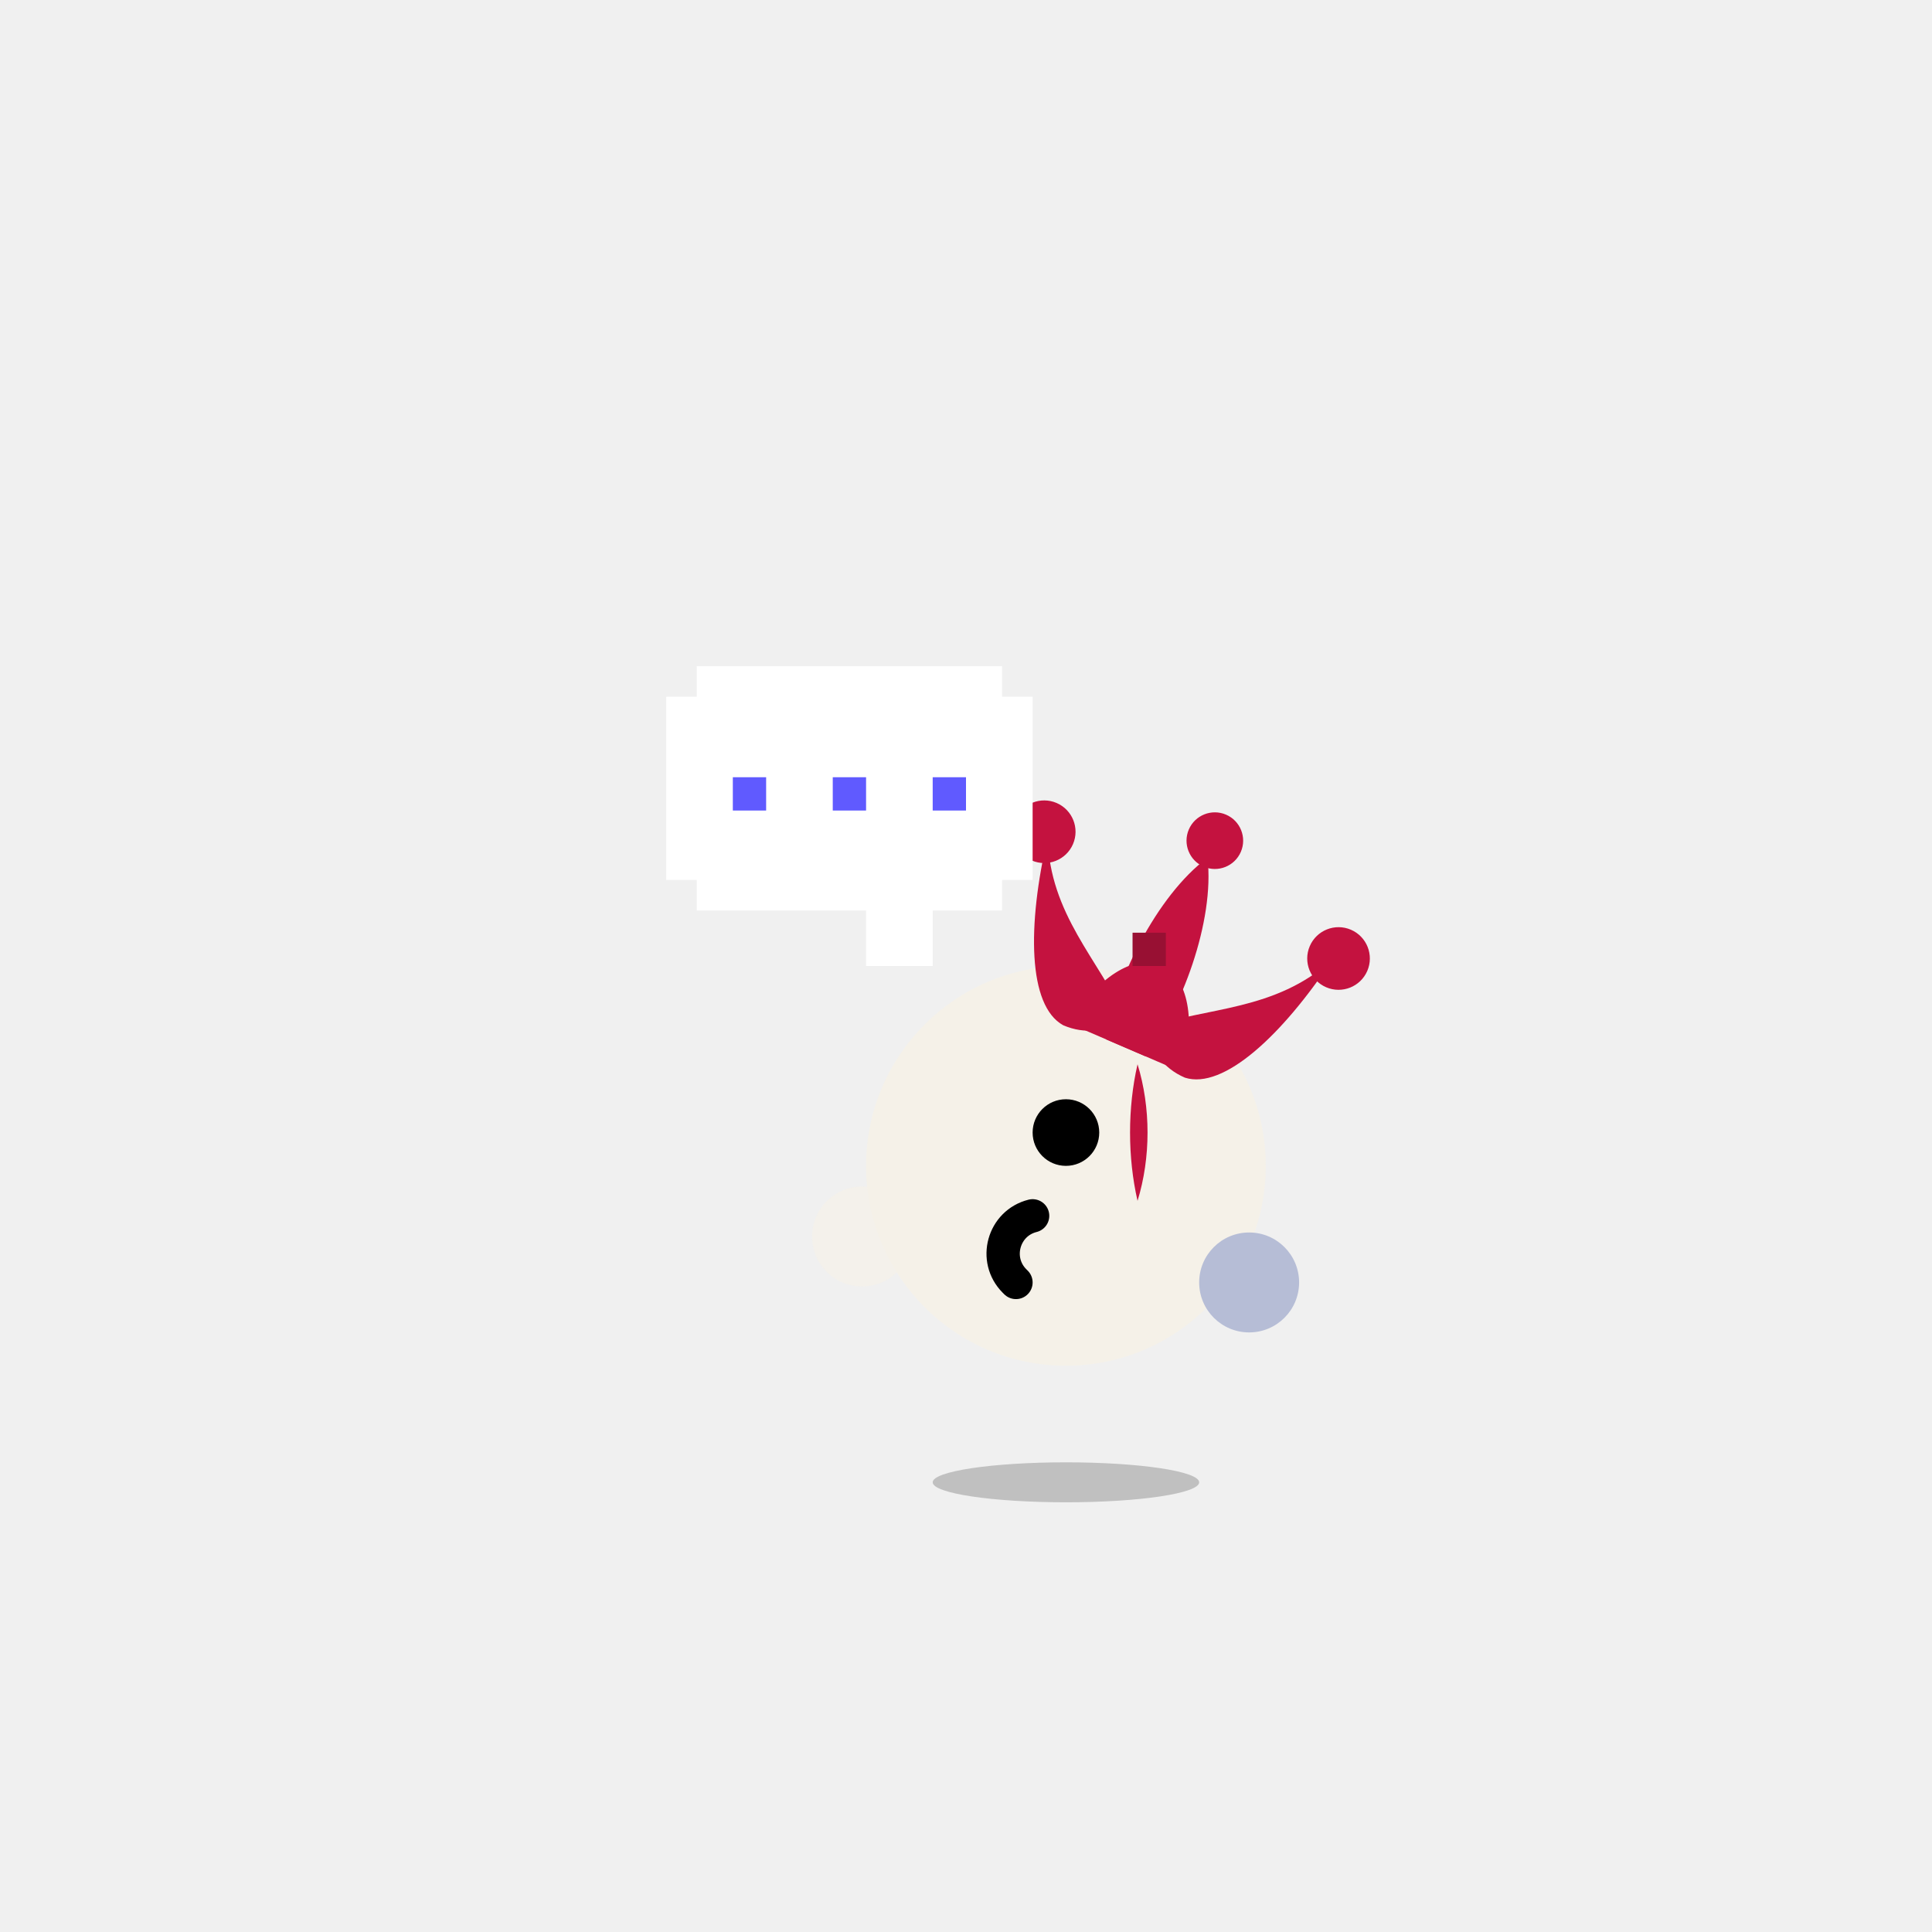
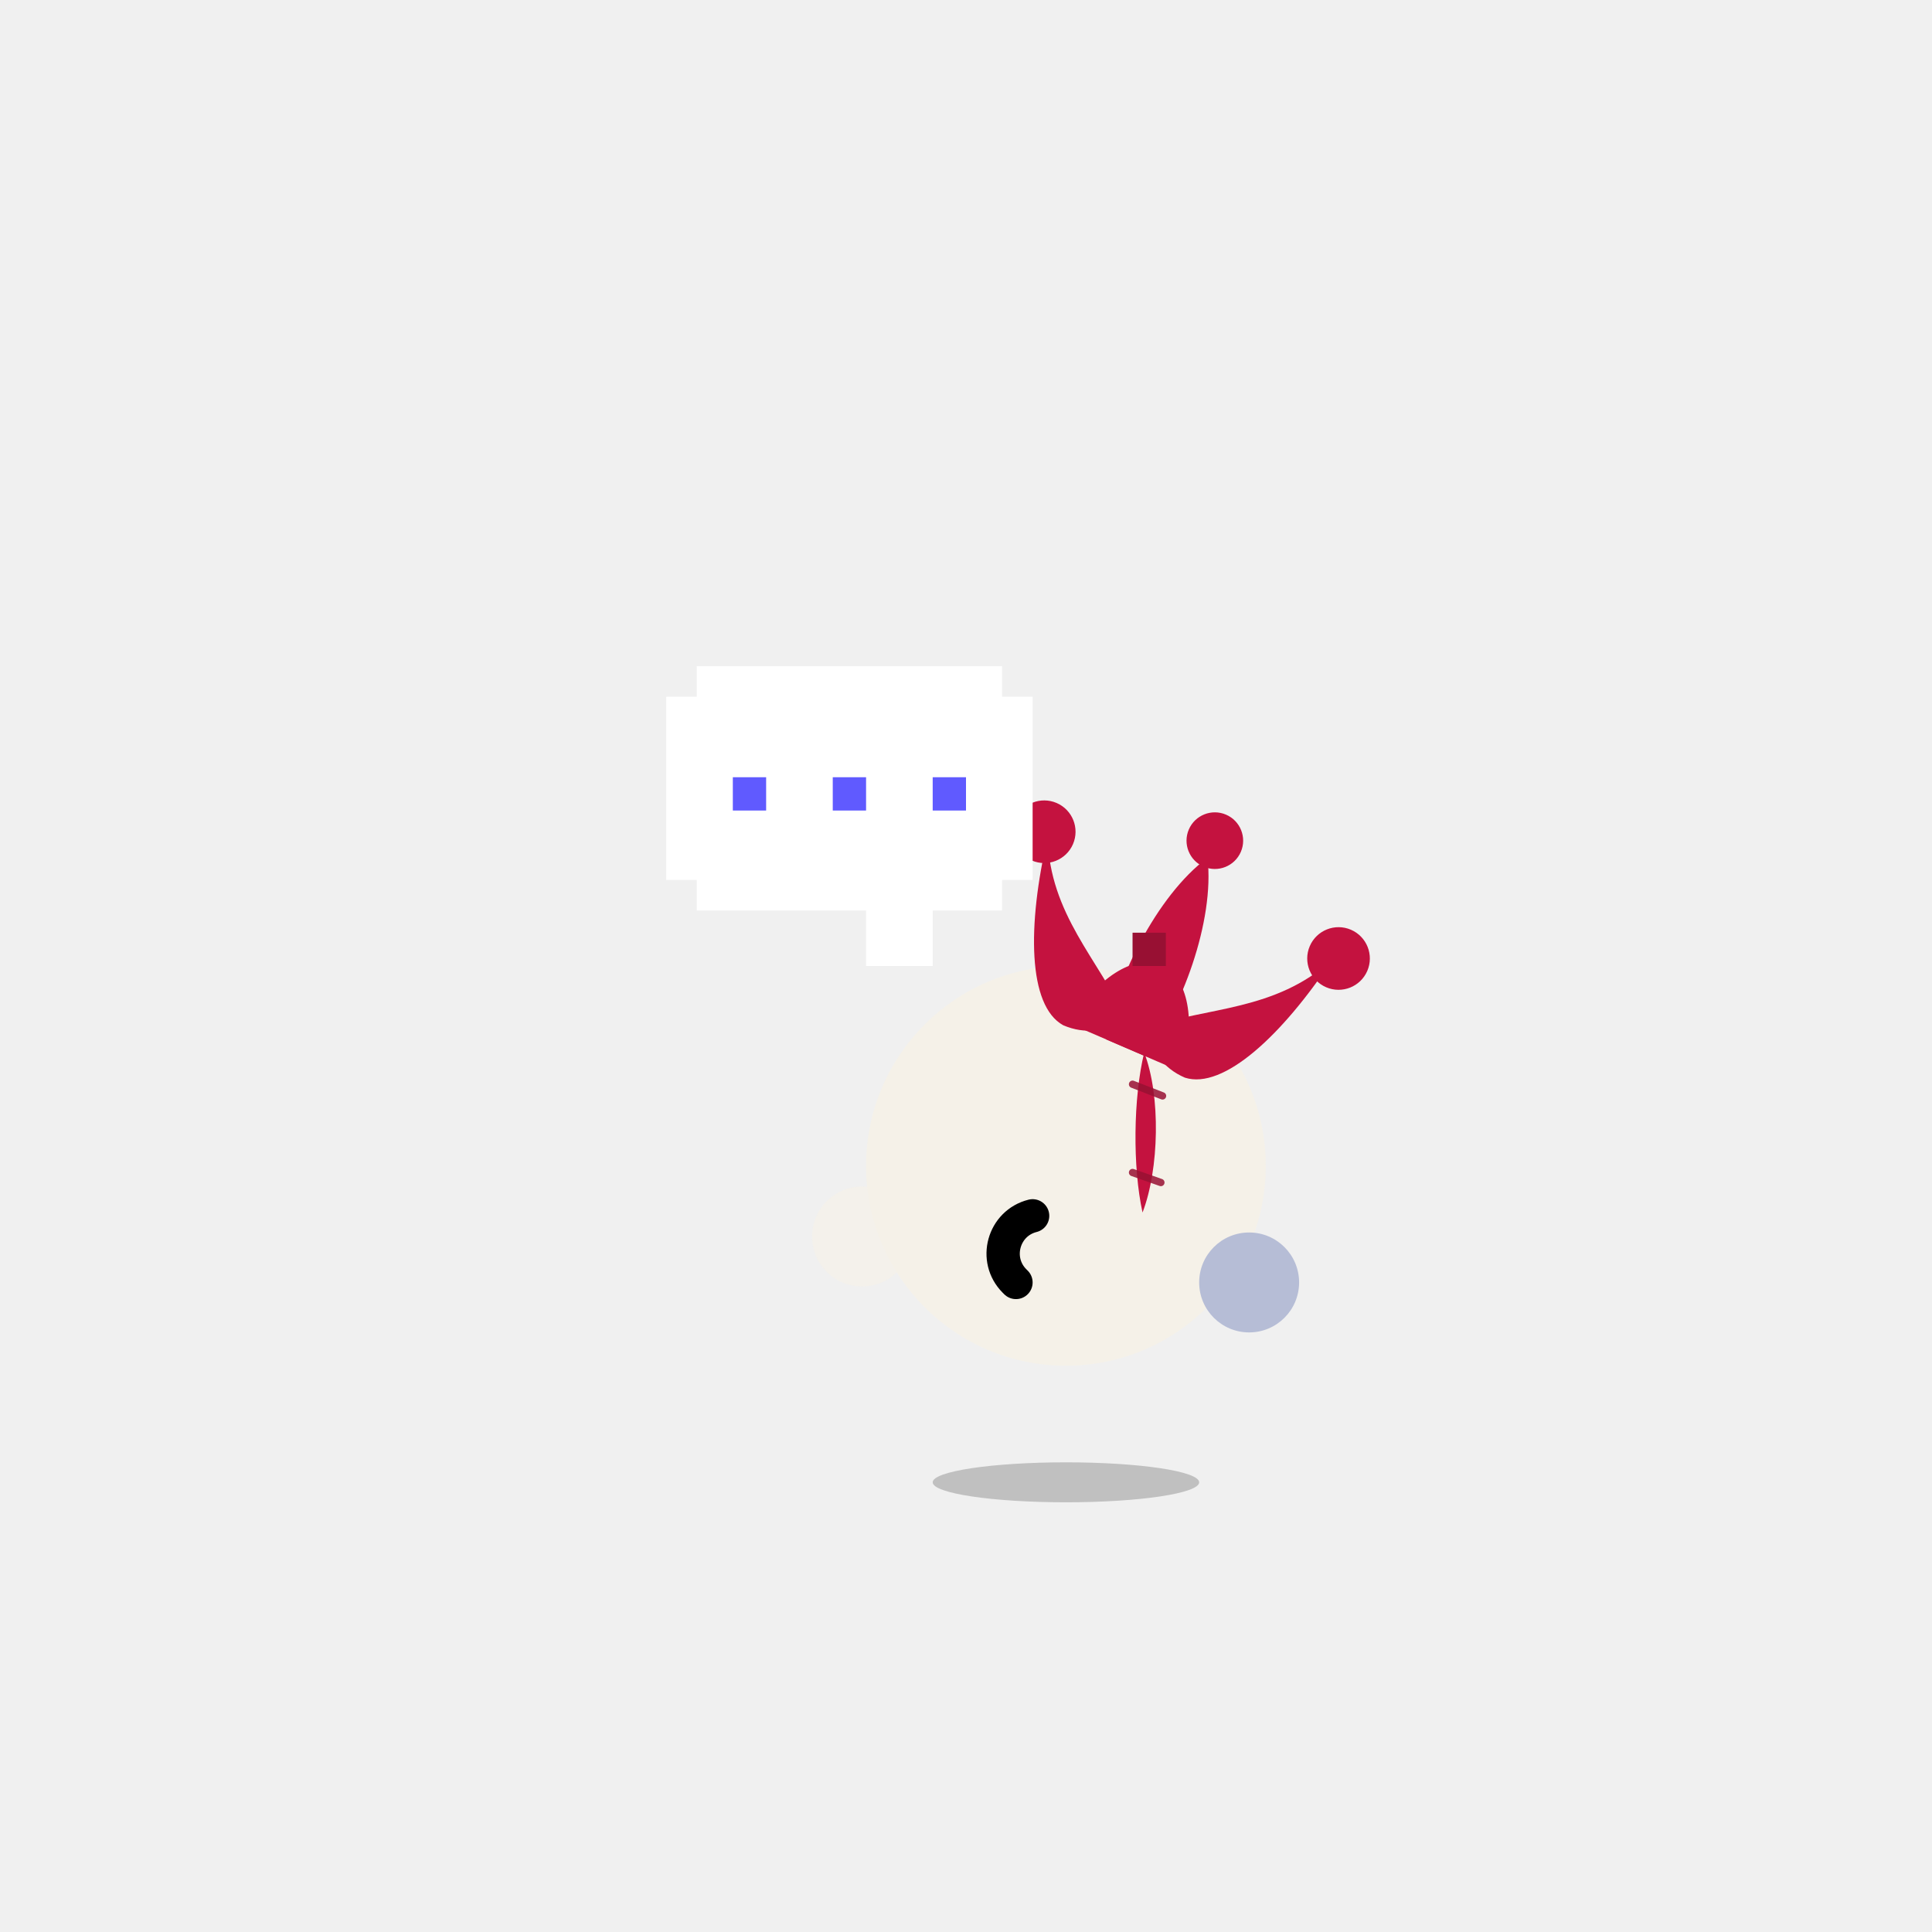
<svg xmlns="http://www.w3.org/2000/svg" viewBox="-18 -18 58 58" width="500" height="500" fill="none">
  <defs>
    <style>
+       /* ==PET-CORE== */
+       /* Anchor transforms at each shape's own box so the numbers read as intent
+          rather than as viewBox arithmetic. */
+       .pet-body,
+       .pet-head,
+       .pet-hat,
+       .pet-eye,
+       .pet-pupil,
+       .pet-lid,
+       .pet-shadow,
+       .pet-arm-l,
+       .pet-arm-r {
+         transform-box: fill-box;
+       }
+ 
+       /* Breath scales from the feet, never from the centre. */
+       .pet-body {
+         transform-origin: 50% 100%;
+         animation: pet-breathe 3.7s cubic-bezier(0.45, 0, 0.55, 1) infinite;
+       }
+ 
+       /* A slow lean, offset from the breath so the two never sync up. */
+       .pet-lean {
+         animation: pet-sway 6.1s cubic-bezier(0.37, 0, 0.63, 1) infinite;
+       }
+ 
+       /* The head is carried, it does not drive: it follows a beat late. */
+       .pet-head {
+         transform-origin: 50% 100%;
+         animation: pet-bob 3.7s cubic-bezier(0.45, 0, 0.55, 1) infinite;
+         animation-delay: 0.22s;
+       }
+ 
+       /* The bells trail further behind again. */
+       .pet-hat {
+         transform-origin: 50% 100%;
+         animation: pet-hat-swing 6.1s cubic-bezier(0.37, 0, 0.63, 1) infinite;
+         animation-delay: 0.38s;
+       }
+ 
+       /* The lid is the blink. In its own group so the pupil underneath can go on
+          tracking the cursor while the eye is shut. */
+       .pet-lid {
+         transform-origin: 50% 0%;
+         animation: pet-blink 4.3s cubic-bezier(0.3, 0, 0.2, 1) infinite;
+       }
+ 
+       /* Involuntary flicks between rests, as eyes actually move. */
+       .pet-saccade {
+         transform-origin: 50% 50%;
+         animation: pet-saccade 11s steps(1, end) infinite;
+       }
+ 
+       .pet-shine {
+         animation: pet-shine 4.3s ease-in-out infinite;
+       }
+ 
+       /* Tied to the breath, so contact with the ground stays believable. */
+       .pet-shadow {
+         transform-origin: 50% 50%;
+         animation: pet-shadow 3.7s cubic-bezier(0.45, 0, 0.55, 1) infinite;
+       }
+ 
+       .pet-arm-l {
+         transform-origin: 100% 0%;
+         animation: pet-arm-l 6.1s cubic-bezier(0.37, 0, 0.63, 1) infinite;
+         animation-delay: 0.3s;
+       }
+ 
+       .pet-arm-r {
+         transform-origin: 0% 0%;
+         animation: pet-arm-r 6.1s cubic-bezier(0.37, 0, 0.63, 1) infinite;
+         animation-delay: 0.46s;
+       }
+ 
+       /* The rise is quicker than the fall, like a real breath. */
+       @keyframes pet-breathe {
+         0% { transform: scale(1, 1) translateY(0); }
+         38% { transform: scale(0.988, 1.014) translateY(-0.16px); }
+         100% { transform: scale(1, 1) translateY(0); }
+       }
+ 
+       @keyframes pet-sway {
+         0%, 100% { transform: rotate(0deg) translateX(0); }
+         27% { transform: rotate(1.15deg) translateX(0.1px); }
+         52% { transform: rotate(0.1deg) translateX(0); }
+         78% { transform: rotate(-1.15deg) translateX(-0.1px); }
+       }
+ 
+       @keyframes pet-bob {
+         0% { transform: translateY(0) rotate(0deg); }
+         38% { transform: translateY(-0.22px) rotate(-0.5deg); }
+         100% { transform: translateY(0) rotate(0deg); }
+       }
+ 
+       @keyframes pet-hat-swing {
+         0%, 100% { transform: rotate(0deg); }
+         27% { transform: rotate(3.4deg); }
+         55% { transform: rotate(-0.6deg); }
+         80% { transform: rotate(-3.4deg); }
+       }
+ 
+       /* Down fast, up slower, then a second flick: the shape of a real blink
+          rather than an on/off frame. */
+       @keyframes pet-blink {
+         0%, 88% { transform: scaleY(0); }
+         90.5% { transform: scaleY(1); }
+         93% { transform: scaleY(0.08); }
+         95.5% { transform: scaleY(1); }
+         98% { transform: scaleY(0); }
+       }
+ 
+       @keyframes pet-saccade {
+         0%, 34% { transform: translate(0, 0); }
+         36%, 55% { transform: translate(0.42px, -0.12px); }
+         57%, 72% { transform: translate(-0.36px, 0.08px); }
+         74%, 100% { transform: translate(0, 0); }
+       }
+ 
+       @keyframes pet-shine {
+         0%, 100% { transform: translate(0, 0); opacity: 0.9; }
+         45% { transform: translate(0.12px, 0.06px); opacity: 0.72; }
+       }
+ 
+       @keyframes pet-shadow {
+         0% { transform: scaleX(1); opacity: 0.34; }
+         38% { transform: scaleX(0.955); opacity: 0.26; }
+         100% { transform: scaleX(1); opacity: 0.34; }
+       }
+ 
+       @keyframes pet-arm-l {
+         0%, 100% { transform: rotate(0deg); }
+         27% { transform: rotate(-5deg); }
+         78% { transform: rotate(4deg); }
+       }
+ 
+       @keyframes pet-arm-r {
+         0%, 100% { transform: rotate(0deg); }
+         27% { transform: rotate(5deg); }
+         78% { transform: rotate(-4deg); }
+       }
+ 
+       @media (prefers-reduced-motion: reduce) {
+         .pet-body,
+         .pet-lean,
+         .pet-head,
+         .pet-hat,
+         .pet-lid,
+         .pet-saccade,
+         .pet-shine,
+         .pet-shadow,
+         .pet-arm-l,
+         .pet-arm-r {
+           animation: none;
+         }
+       }
+       /* ==/PET-CORE== */
+ 
      .think-body {
        transform-origin: 11px 12px;
        animation: think-breathe 3.2s ease-in-out infinite;
      }
-       .thinking-shadow {
+       .pet-shadow {
        transform-origin: 14px 26.5px;
-         animation: thinking-shadow-pulse 3.2s ease-in-out infinite;
+         animation:pet-shadow 3.7s cubic-bezier(0.45, 0, 0.55, 1) infinite, pet-shadow-pulse 3.2s ease-in-out infinite;
      }
      .think-bubble { animation: think-bubble-float 3s ease-in-out infinite; }
      .tpx1 { animation: think-dot 1.8s infinite 0s; }
      .tpx2 { animation: think-dot 1.8s infinite 0.35s; }
      .tpx3 { animation: think-dot 1.8s infinite 0.7s; }
      .tgl1 { animation: think-glow 2.5s ease-out infinite 0s;   opacity:0; }
      .tgl2 { animation: think-glow 2.5s ease-out infinite 0.8s; opacity:0; }
      .tgl3 { animation: think-glow 2.5s ease-out infinite 1.6s; opacity:0; }
      @keyframes think-breathe {
        0%,100% { transform: translateY(0); }
        50%     { transform: translateY(0.5px); }
      }
      @keyframes think-bubble-float {
        0%,100% { transform: translateY(0); }
        50%     { transform: translateY(-0.6px); }
      }
      @keyframes think-dot {
        0%,10%  { opacity:0; transform:scale(0.5); }
        35%,70% { opacity:1; transform:scale(1); }
        100%    { opacity:0; transform:scale(0.5); }
      }
      @keyframes think-glow {
        0%   { opacity:0;   transform:translate(0,0)    scale(1); }
        25%  { opacity:0.9; transform:translate(0.5px,-1px) scale(1); }
        100% { opacity:0;   transform:translate(2px,-7px)  scale(1.4); }
      }
      @keyframes thinking-shadow-pulse {
        0%,100% { transform: scaleX(1); opacity: 0.35; }
        50%     { transform: scaleX(0.96); opacity: 0.28; }
      }
    </style>
+     <clipPath id="thinking-head-clip">
+       <rect x="8" y="11" width="12" height="12" rx="6" />
+     </clipPath>
+     <clipPath id="thinking-eye-clip">
+       <circle cx="14" cy="16" r="1.35" />
+     </clipPath>
  </defs>
  <rect class="tgl1" x="21" y="12" width="1.5" height="1.5" rx="0.3" fill="#94BDFF" />
  <rect class="tgl2" x="20" y="8" width="1.2" height="1.2" rx="0.2" fill="#94BDFF" />
  <rect class="tgl3" x="5" y="12" width="1.2" height="1.2" rx="0.2" fill="#94BDFF" />
-   <ellipse class="thinking-shadow" cx="14" cy="26.5" rx="4" ry="0.6" fill="#c0c0c0" />
-   <g class="think-body">
+   <ellipse class="pet-shadow" cx="14" cy="26.5" rx="4" ry="0.6" fill="#c0c0c0" />
+   <g class="think-body pet-body">
    <path d="M8.942 18.063C8.357 17.476 7.408 17.474 6.82 18.058C6.233 18.643 6.231 19.592 6.816 20.18C7.4 20.767 8.35 20.769 8.937 20.184C9.524 19.6 9.526 18.65 8.942 18.063Z" fill="#f5f1e8" fill-opacity="0.7" />
    <rect width="12" height="12" rx="6" transform="matrix(-1 0 0 1 20 11)" fill="#f5f1e8" />
    <rect width="3" height="3" rx="1.5" transform="matrix(4.37114e-08 1 1 -4.37114e-08 18 19)" fill="#B6BDD6" />
    <g class="pet-hat" transform="translate(16.01 12.95) rotate(23.3)">
      <path d="M-0.38 -0.28 C-1.76 -1.55 -3.68 -2.22 -4.65 -4.33 C-4.17 -1.66 -3.20 0.55 -1.99 0.67 C-1.28 0.67 -0.70 0.33 -0.38 -0.28 Z" fill="#c4123f" />
      <path d="M0.38 -0.28 C1.76 -1.55 3.68 -2.22 4.65 -4.33 C4.17 -1.66 3.20 0.55 1.99 0.67 C1.28 0.67 0.70 0.33 0.38 -0.28 Z" fill="#c4123f" />
      <path d="M-1.86 0.55 C-1.28 -3.05 1.28 -3.05 1.86 0.55 Z" fill="#c4123f" />
      <path d="M0 -5.66 C-0.96 -4.00 -1.09 -1.11 -0.64 0.55 L0.64 0.55 C1.09 -1.11 0.96 -4.00 0 -5.66 Z" fill="#c4123f" />
      <circle cx="-4.81" cy="-4.44" r="0.94" fill="#c4123f" />
      <circle cx="4.81" cy="-4.44" r="0.94" fill="#c4123f" />
      <circle cx="0" cy="-6.22" r="0.85" fill="#c4123f" />
    </g>
    <rect x="16" y="10" width="1" height="1" fill="#981033" />
    <rect x="8" y="8" width="2" height="3" fill="white" />
-     <rect x="13" y="15" width="2" height="2" rx="1" fill="black" />
-     <path d="M16.15 13.95 C16.55 15.25 16.55 16.75 16.15 18.05 C15.85 16.75 15.85 15.25 16.15 13.95 Z" fill="#c4123f" />
+     <g class="pet-eye" clip-path="url(#thinking-head-clip)">
+       <g class="pet-pupil">
+         <g class="pet-saccade">
+           <g clip-path="url(#thinking-eye-clip)">
+             <circle cx="14" cy="16" r="1.15" fill="#111827" />
+             <circle class="pet-shine" cx="13.62" cy="15.58" r="0.34" fill="#f5f1e8" opacity="0.9" />
+             <circle cx="14.42" cy="16.50" r="0.18" fill="#f5f1e8" opacity="0.35" />
+             <rect class="pet-lid" x="12.60" y="14.60" width="2.8" height="2.8" fill="#f5f1e8" />
+           </g>
+           <path d="M16.35 13.60 C16.85 14.90 16.80 17.10 16.30 18.40 C16.00 17.05 16.02 14.95 16.35 13.60 Z" fill="#c4123f" />
+           <path d="M16.00 14.55 L16.90 14.90" stroke="#981033" stroke-width="0.22" stroke-linecap="round" opacity="0.85" />
+           <path d="M16.00 17.20 L16.85 17.50" stroke="#981033" stroke-width="0.22" stroke-linecap="round" opacity="0.85" />
+         </g>
+       </g>
+     </g>
    <path d="M13 18.5C12.12 18.72 11.816 19.816 12.458 20.458L12.5 20.5" stroke="black" stroke-linecap="round" />
  </g>
  <g class="think-bubble">
    <path d="M12.083 2.916H13V8.416H12.083V9.333H2.917V8.416H2V2.916H2.917V2H12.083V2.916Z" fill="white" />
    <rect class="tpx1" x="4" y="5.333" width="1" height="1" fill="#605AFF" />
    <rect class="tpx2" x="7" y="5.333" width="1" height="1" fill="#605AFF" />
    <rect class="tpx3" x="10" y="5.333" width="1" height="1" fill="#605AFF" />
  </g>
</svg>
